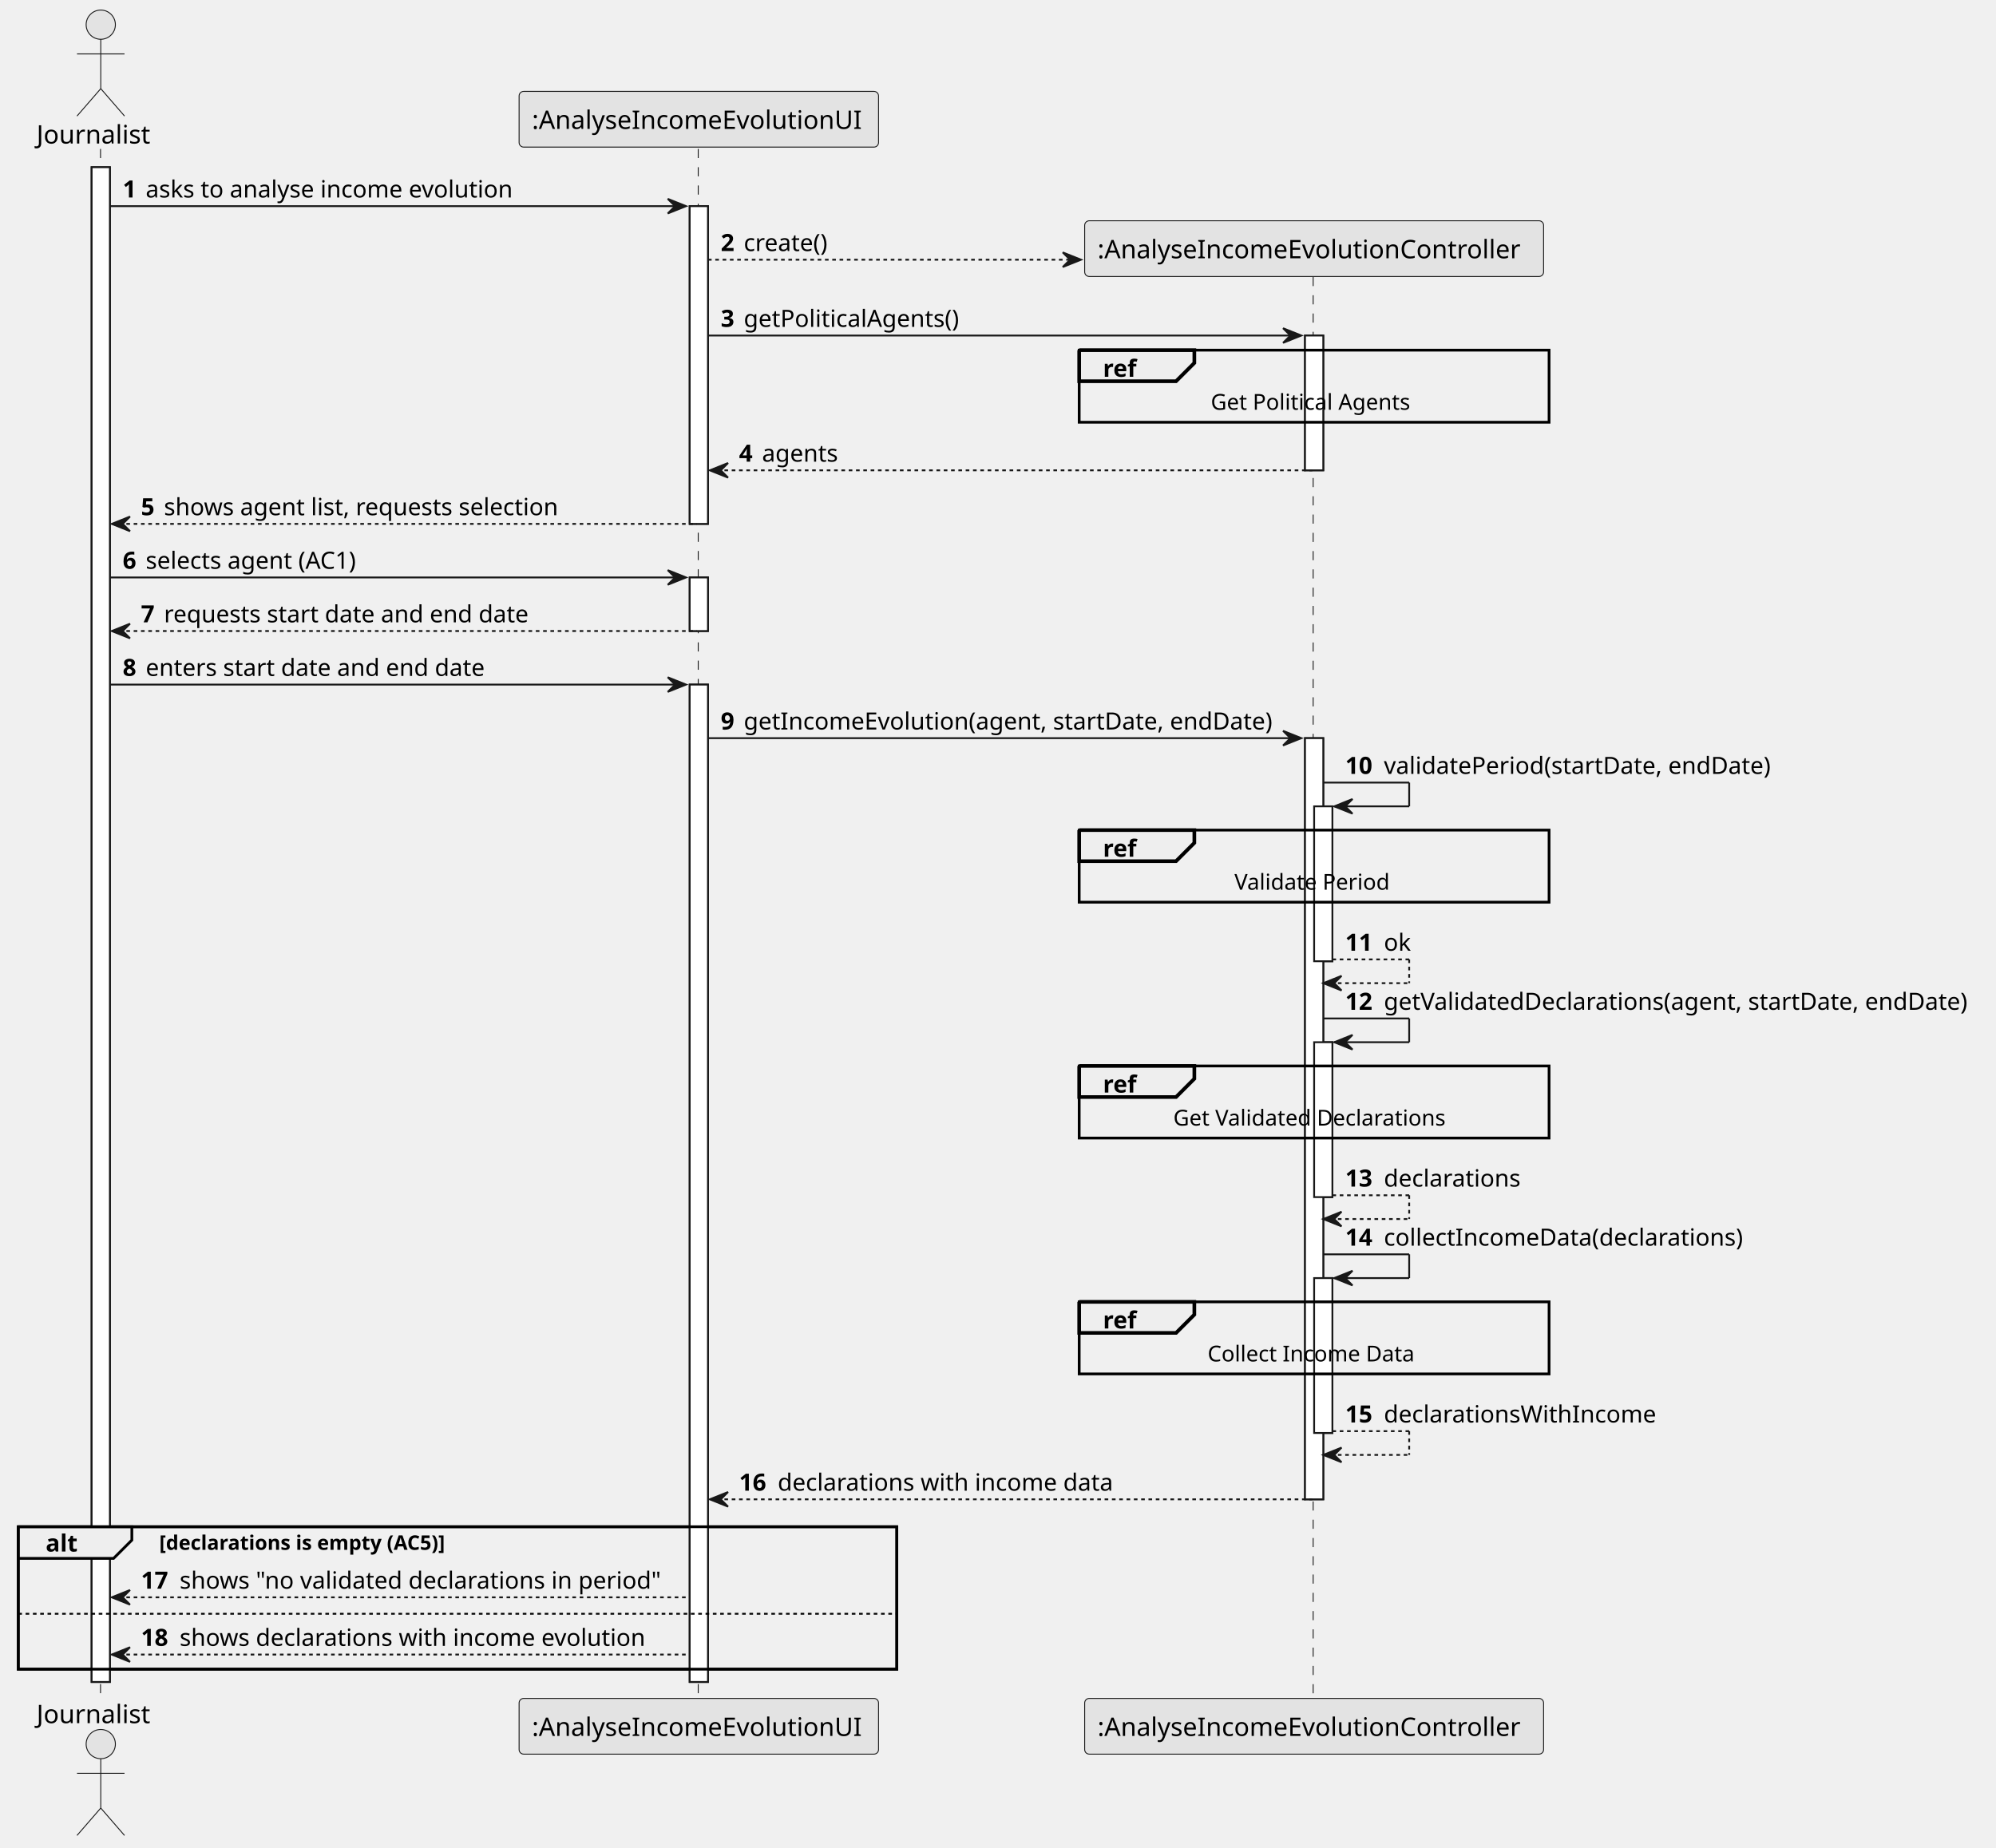
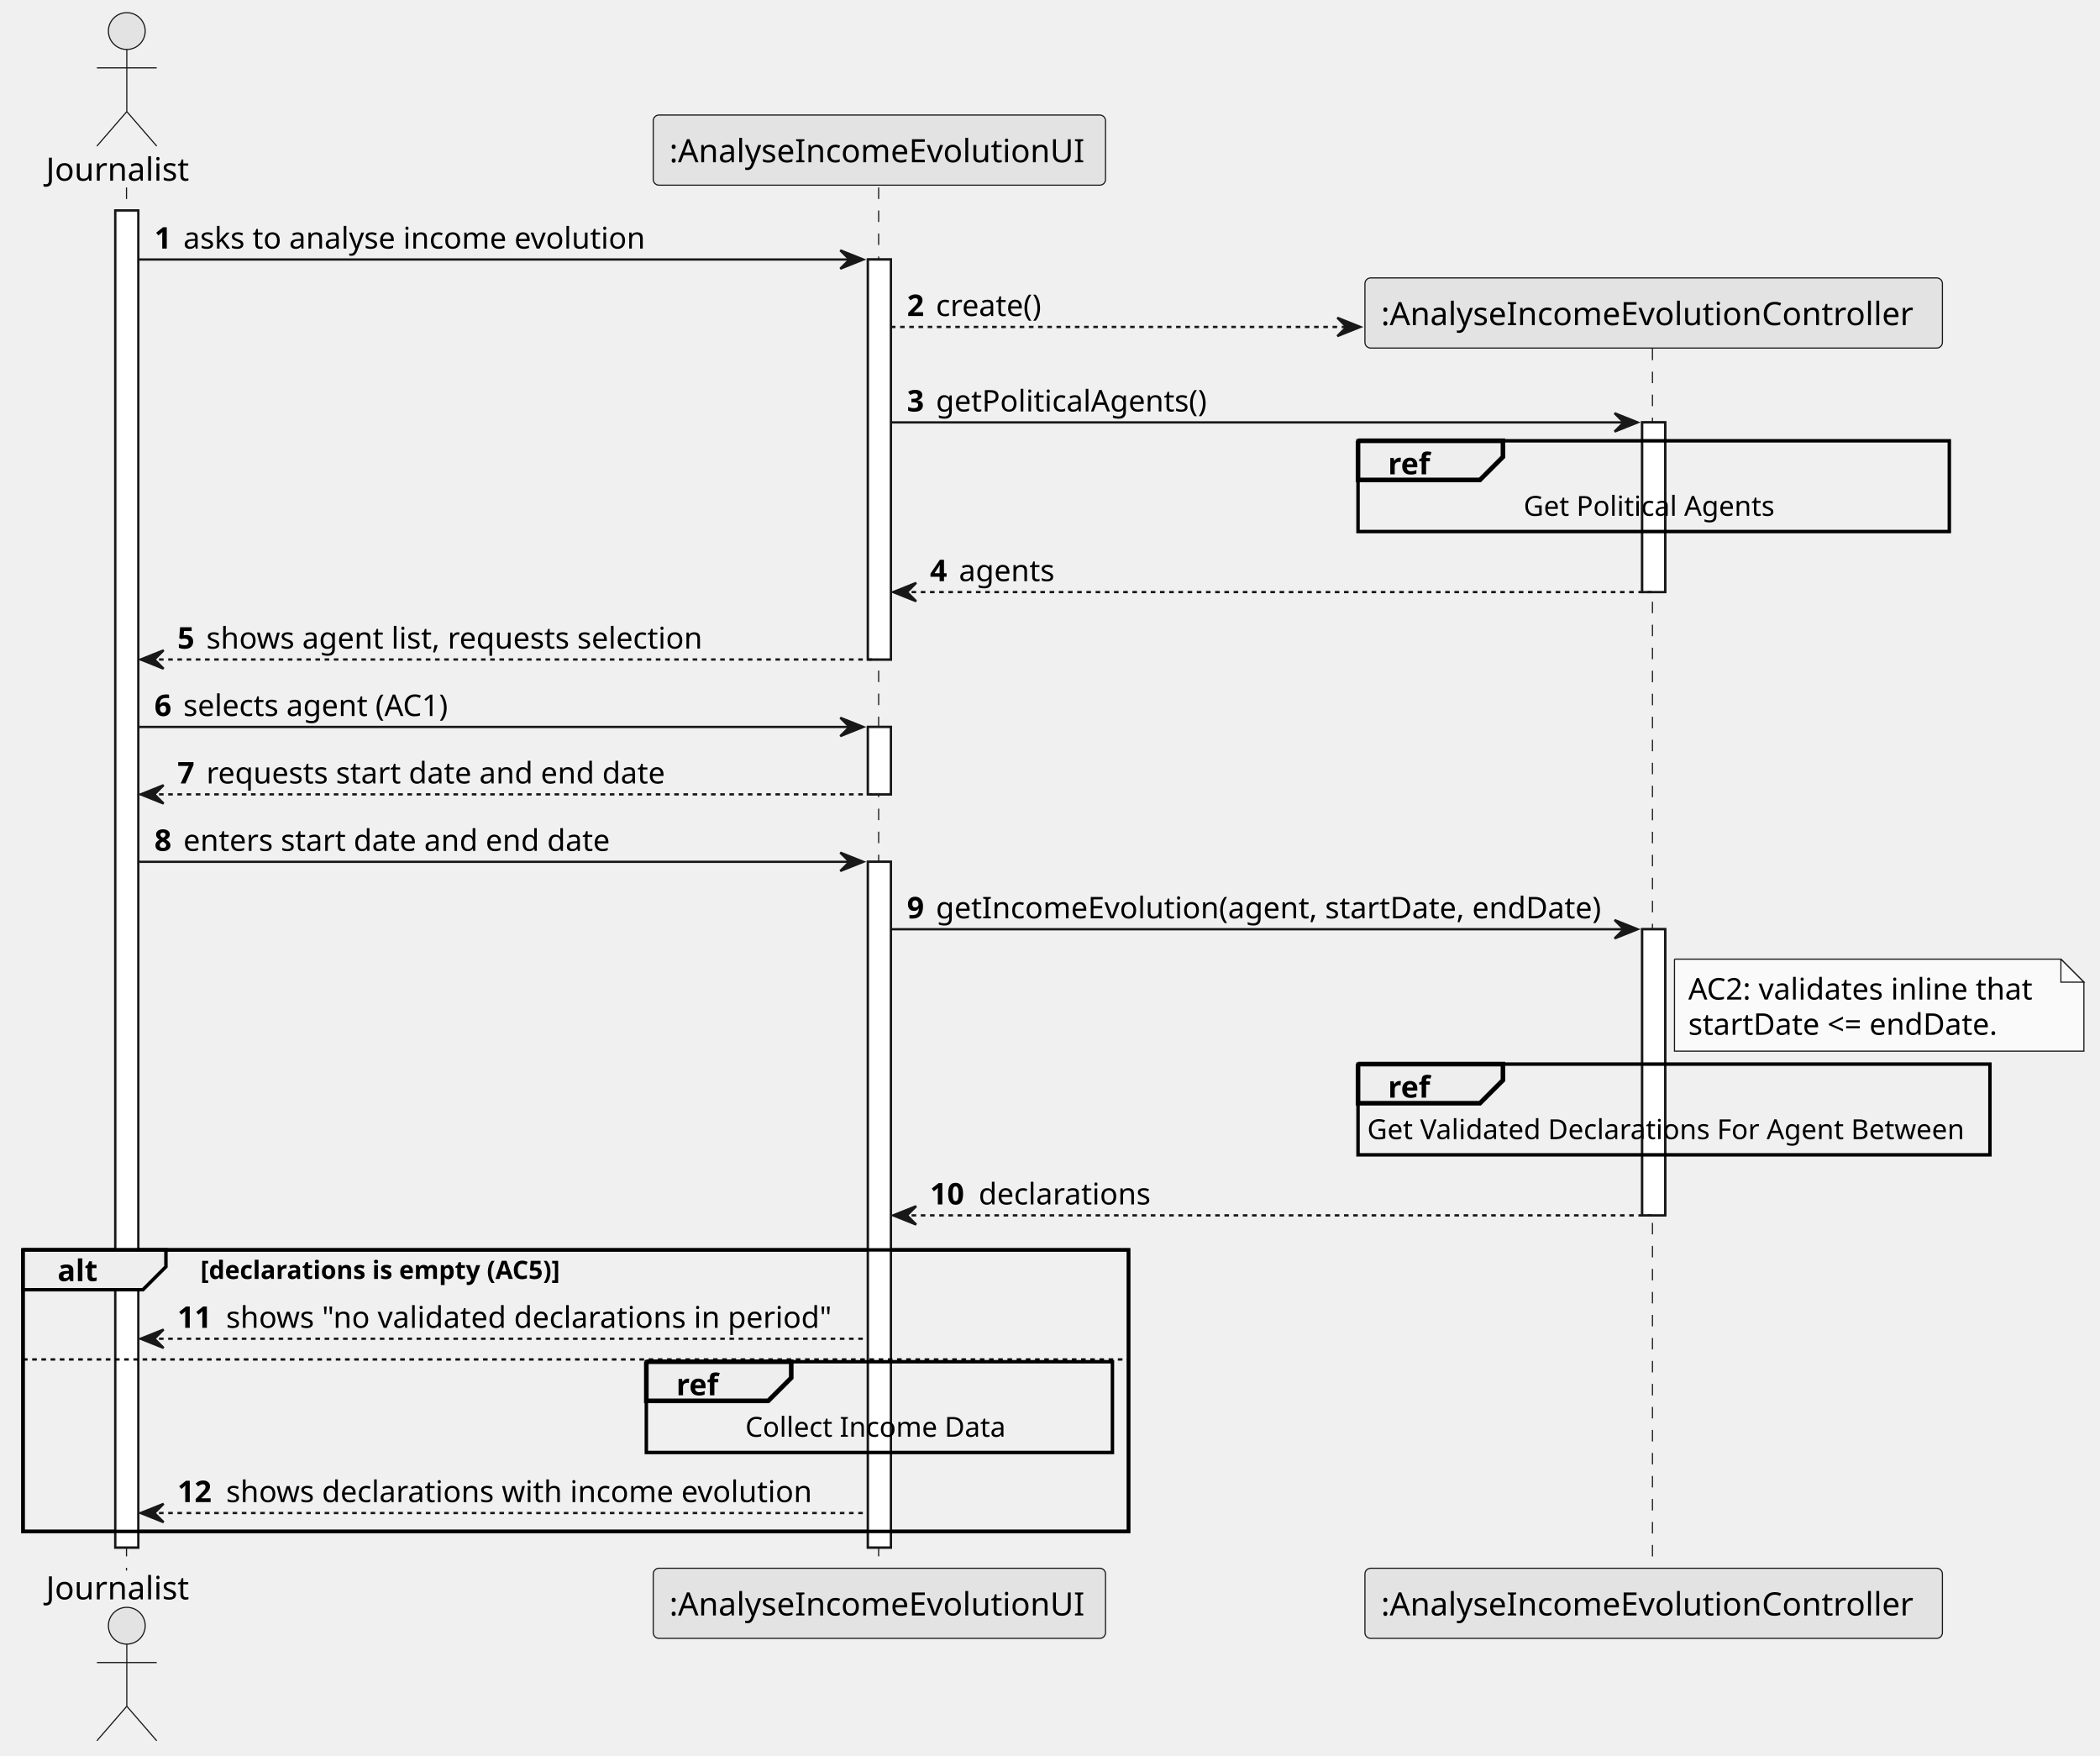
- <svg xmlns="http://www.w3.org/2000/svg" contentStyleType="text/css" data-diagram-type="SEQUENCE" height="1011px" preserveAspectRatio="none" style="width:1092px;height:1011px;background:#FFFFFF;" version="1.1" viewBox="0 0 1092 1011" width="1092px" zoomAndPan="magnify">
+ <svg xmlns="http://www.w3.org/2000/svg" contentStyleType="text/css" data-diagram-type="SEQUENCE" height="763px" preserveAspectRatio="none" style="width:913px;height:763px;background:#FFFFFF;" version="1.1" viewBox="0 0 913 763" width="913px" zoomAndPan="magnify">
  <defs />
  <g>
    <g>
-       <rect fill="#FFFFFF" height="828.852" style="stroke:#181818;stroke-width:1;" width="10" x="50.129" y="91.488" />
+       <rect fill="#FFFFFF" height="581.166" style="stroke:#181818;stroke-width:1;" width="10" x="50.129" y="91.488" />
    </g>
    <g>
      <rect fill="#FFFFFF" height="173.863" style="stroke:#181818;stroke-width:1;" width="10" x="377.322" y="112.799" />
    </g>
    <g>
      <rect fill="#FFFFFF" height="29.311" style="stroke:#181818;stroke-width:1;" width="10" x="377.322" y="315.973" />
    </g>
    <g>
-       <rect fill="#FFFFFF" height="545.746" style="stroke:#181818;stroke-width:1;" width="10" x="377.322" y="374.594" />
+       <rect fill="#FFFFFF" height="298.06" style="stroke:#181818;stroke-width:1;" width="10" x="377.322" y="374.594" />
    </g>
    <g>
      <rect fill="#FFFFFF" height="73.754" style="stroke:#181818;stroke-width:1;" width="10" x="713.956" y="183.598" />
    </g>
    <g>
-       <rect fill="#FFFFFF" height="416.504" style="stroke:#181818;stroke-width:1;" width="10" x="713.956" y="403.904" />
+       <rect fill="#FFFFFF" height="124.375" style="stroke:#181818;stroke-width:1;" width="10" x="713.956" y="403.904" />
    </g>
-     <g>
-       <rect fill="#FFFFFF" height="84.754" style="stroke:#181818;stroke-width:1;" width="10" x="718.956" y="441.215" />
-     </g>
-     <g>
-       <rect fill="#FFFFFF" height="84.754" style="stroke:#181818;stroke-width:1;" width="10" x="718.956" y="570.279" />
-     </g>
-     <g>
-       <rect fill="#FFFFFF" height="84.754" style="stroke:#181818;stroke-width:1;" width="10" x="718.956" y="699.344" />
-     </g>
-     <rect fill="none" height="77.932" style="stroke:#000000;stroke-width:1.5;" width="480.643" x="10" y="835.408" />
+     <rect fill="none" height="122.375" style="stroke:#000000;stroke-width:1.5;" width="480.643" x="10" y="543.279" />
    <g class="participant-lifeline" data-entity-uid="part1" data-qualified-name="Journalist" id="part1-lifeline">
      <g>
-         <rect fill="#000000" fill-opacity="0" height="848.852" width="8" x="51.129" y="81.488" />
-         <line style="stroke:#181818;stroke-width:0.5;stroke-dasharray:5,5;" x1="55" x2="55" y1="81.488" y2="930.34" />
+         <rect fill="#000000" fill-opacity="0" height="601.166" width="8" x="51.129" y="81.488" />
+         <line style="stroke:#181818;stroke-width:0.5;stroke-dasharray:5,5;" x1="55" x2="55" y1="81.488" y2="682.654" />
      </g>
    </g>
    <g class="participant-lifeline" data-entity-uid="part2" data-qualified-name="UI" id="part2-lifeline">
      <g>
-         <rect fill="#000000" fill-opacity="0" height="848.852" width="8" x="378.322" y="81.488" />
-         <line style="stroke:#181818;stroke-width:0.5;stroke-dasharray:5,5;" x1="382" x2="382" y1="81.488" y2="930.34" />
+         <rect fill="#000000" fill-opacity="0" height="601.166" width="8" x="378.322" y="81.488" />
+         <line style="stroke:#181818;stroke-width:0.5;stroke-dasharray:5,5;" x1="382" x2="382" y1="81.488" y2="682.654" />
      </g>
    </g>
    <g class="participant-lifeline" data-entity-uid="part3" data-qualified-name="CTRL" id="part3-lifeline">
      <g>
-         <rect fill="#000000" fill-opacity="0" height="778.797" width="8" x="714.956" y="151.543" />
-         <line style="stroke:#181818;stroke-width:0.5;stroke-dasharray:5,5;" x1="718.42" x2="718.42" y1="151.543" y2="930.34" />
+         <rect fill="#000000" fill-opacity="0" height="531.111" width="8" x="714.956" y="151.543" />
+         <line style="stroke:#181818;stroke-width:0.5;stroke-dasharray:5,5;" x1="718.42" x2="718.42" y1="151.543" y2="682.654" />
      </g>
    </g>
    <g class="participant participant-head" data-entity-uid="part1" data-qualified-name="Journalist" id="part1-head">
      <text fill="#000000" font-family="sans-serif" font-size="14" lengthAdjust="spacing" textLength="64.258" x="20" y="78.535">Journalist</text>
      <ellipse cx="55.129" cy="13.5" fill="#E3E3E3" rx="8" ry="8" style="stroke:#181818;stroke-width:0.5;" />
      <path d="M55.129,21.5 L55.129,48.5 M42.129,29.5 L68.129,29.5 M55.129,48.5 L42.129,63.5 M55.129,48.5 L68.129,63.5" fill="none" style="stroke:#181818;stroke-width:0.5;" />
    </g>
    <g class="participant participant-tail" data-entity-uid="part1" data-qualified-name="Journalist" id="part1-tail">
-       <text fill="#000000" font-family="sans-serif" font-size="14" lengthAdjust="spacing" textLength="64.258" x="20" y="942.875">Journalist</text>
-       <ellipse cx="55.129" cy="954.328" fill="#E3E3E3" rx="8" ry="8" style="stroke:#181818;stroke-width:0.5;" />
-       <path d="M55.129,962.328 L55.129,989.328 M42.129,970.328 L68.129,970.328 M55.129,989.328 L42.129,1004.328 M55.129,989.328 L68.129,1004.328" fill="none" style="stroke:#181818;stroke-width:0.5;" />
+       <text fill="#000000" font-family="sans-serif" font-size="14" lengthAdjust="spacing" textLength="64.258" x="20" y="695.189">Journalist</text>
+       <ellipse cx="55.129" cy="706.643" fill="#E3E3E3" rx="8" ry="8" style="stroke:#181818;stroke-width:0.5;" />
+       <path d="M55.129,714.643 L55.129,741.643 M42.129,722.643 L68.129,722.643 M55.129,741.643 L42.129,756.643 M55.129,741.643 L68.129,756.643" fill="none" style="stroke:#181818;stroke-width:0.5;" />
    </g>
    <g class="participant participant-head" data-entity-uid="part2" data-qualified-name="UI" id="part2-head">
      <rect fill="#E3E3E3" height="30.488" rx="2.5" ry="2.5" style="stroke:#181818;stroke-width:0.5;" width="196.643" x="284" y="50" />
      <text fill="#000000" font-family="sans-serif" font-size="14" lengthAdjust="spacing" textLength="182.643" x="291" y="70.535">:AnalyseIncomeEvolutionUI</text>
    </g>
    <g class="participant participant-tail" data-entity-uid="part2" data-qualified-name="UI" id="part2-tail">
-       <rect fill="#E3E3E3" height="30.488" rx="2.5" ry="2.5" style="stroke:#181818;stroke-width:0.5;" width="196.643" x="284" y="929.34" />
-       <text fill="#000000" font-family="sans-serif" font-size="14" lengthAdjust="spacing" textLength="182.643" x="291" y="949.875">:AnalyseIncomeEvolutionUI</text>
+       <rect fill="#E3E3E3" height="30.488" rx="2.5" ry="2.5" style="stroke:#181818;stroke-width:0.5;" width="196.643" x="284" y="681.654" />
+       <text fill="#000000" font-family="sans-serif" font-size="14" lengthAdjust="spacing" textLength="182.643" x="291" y="702.189">:AnalyseIncomeEvolutionUI</text>
    </g>
    <g class="participant participant-tail" data-entity-uid="part3" data-qualified-name="CTRL" id="part3-tail">
-       <rect fill="#E3E3E3" height="30.488" rx="2.5" ry="2.5" style="stroke:#181818;stroke-width:0.5;" width="251.07" x="593.42" y="929.34" />
-       <text fill="#000000" font-family="sans-serif" font-size="14" lengthAdjust="spacing" textLength="237.07" x="600.42" y="949.875">:AnalyseIncomeEvolutionController</text>
+       <rect fill="#E3E3E3" height="30.488" rx="2.5" ry="2.5" style="stroke:#181818;stroke-width:0.5;" width="251.07" x="593.42" y="681.654" />
+       <text fill="#000000" font-family="sans-serif" font-size="14" lengthAdjust="spacing" textLength="237.07" x="600.42" y="702.189">:AnalyseIncomeEvolutionController</text>
    </g>
    <g>
-       <rect fill="#FFFFFF" height="828.852" style="stroke:#181818;stroke-width:1;" width="10" x="50.129" y="91.488" />
+       <rect fill="#FFFFFF" height="581.166" style="stroke:#181818;stroke-width:1;" width="10" x="50.129" y="91.488" />
    </g>
    <g>
      <rect fill="#FFFFFF" height="173.863" style="stroke:#181818;stroke-width:1;" width="10" x="377.322" y="112.799" />
    </g>
    <g>
      <rect fill="#FFFFFF" height="29.311" style="stroke:#181818;stroke-width:1;" width="10" x="377.322" y="315.973" />
    </g>
    <g>
-       <rect fill="#FFFFFF" height="545.746" style="stroke:#181818;stroke-width:1;" width="10" x="377.322" y="374.594" />
+       <rect fill="#FFFFFF" height="298.06" style="stroke:#181818;stroke-width:1;" width="10" x="377.322" y="374.594" />
    </g>
    <g>
      <rect fill="#FFFFFF" height="73.754" style="stroke:#181818;stroke-width:1;" width="10" x="713.956" y="183.598" />
    </g>
    <g>
-       <rect fill="#FFFFFF" height="416.504" style="stroke:#181818;stroke-width:1;" width="10" x="713.956" y="403.904" />
-     </g>
-     <g>
-       <rect fill="#FFFFFF" height="84.754" style="stroke:#181818;stroke-width:1;" width="10" x="718.956" y="441.215" />
-     </g>
-     <g>
-       <rect fill="#FFFFFF" height="84.754" style="stroke:#181818;stroke-width:1;" width="10" x="718.956" y="570.279" />
-     </g>
-     <g>
-       <rect fill="#FFFFFF" height="84.754" style="stroke:#181818;stroke-width:1;" width="10" x="718.956" y="699.344" />
+       <rect fill="#FFFFFF" height="124.375" style="stroke:#181818;stroke-width:1;" width="10" x="713.956" y="403.904" />
    </g>
    <g class="message" data-entity-1="part1" data-entity-2="part2" id="msg1">
      <polygon fill="#181818" points="365.322,108.799,375.322,112.799,365.322,116.799,369.322,112.799" style="stroke:#181818;stroke-width:1;" />
      <line style="stroke:#181818;stroke-width:1;" x1="60.129" x2="371.322" y1="112.799" y2="112.799" />
      <text fill="#000000" font-family="sans-serif" font-size="13" font-weight="bold" lengthAdjust="spacing" textLength="8.576" x="67.129" y="108.057">1</text>
      <text fill="#000000" font-family="sans-serif" font-size="13" lengthAdjust="spacing" textLength="208.482" x="79.705" y="108.057">asks to analyse income evolution</text>
    </g>
    <g class="message" data-entity-1="part2" data-entity-2="part3" id="msg2">
      <polygon fill="#181818" points="581.42,138.109,591.42,142.109,581.42,146.109,585.42,142.109" style="stroke:#181818;stroke-width:1;" />
      <line style="stroke:#181818;stroke-width:1;stroke-dasharray:2,2;" x1="387.322" x2="587.42" y1="142.109" y2="142.109" />
      <text fill="#000000" font-family="sans-serif" font-size="13" font-weight="bold" lengthAdjust="spacing" textLength="8.576" x="394.322" y="137.367">2</text>
      <text fill="#000000" font-family="sans-serif" font-size="13" lengthAdjust="spacing" textLength="46.96" x="406.897" y="137.367">create()</text>
    </g>
    <rect fill="#E3E3E3" height="30.488" rx="2.5" ry="2.5" style="stroke:#181818;stroke-width:0.5;" width="251.07" x="593.42" y="120.799" />
    <text fill="#000000" font-family="sans-serif" font-size="14" lengthAdjust="spacing" textLength="237.07" x="600.42" y="141.334">:AnalyseIncomeEvolutionController</text>
    <g class="message" data-entity-1="part2" data-entity-2="part3" id="msg4">
      <polygon fill="#181818" points="701.956,179.598,711.956,183.598,701.956,187.598,705.956,183.598" style="stroke:#181818;stroke-width:1;" />
      <line style="stroke:#181818;stroke-width:1;" x1="387.322" x2="707.956" y1="183.598" y2="183.598" />
      <text fill="#000000" font-family="sans-serif" font-size="13" font-weight="bold" lengthAdjust="spacing" textLength="8.576" x="394.322" y="178.856">3</text>
      <text fill="#000000" font-family="sans-serif" font-size="13" lengthAdjust="spacing" textLength="121.443" x="406.897" y="178.856">getPoliticalAgents()</text>
    </g>
    <rect fill="none" height="39.443" style="stroke:#000000;stroke-width:1.5;" width="257.07" x="590.42" y="191.598" />
    <path d="M590.42,191.598 L653.42,191.598 L653.42,198.598 L643.42,208.598 L590.42,208.598 L590.42,191.598" fill="#EEEEEE" style="stroke:#000000;stroke-width:2;" />
    <text fill="#000000" font-family="sans-serif" font-size="13" font-weight="bold" lengthAdjust="spacing" textLength="18.916" x="603.42" y="206.166">ref</text>
    <text fill="#000000" font-family="sans-serif" font-size="12" lengthAdjust="spacing" textLength="113.08" x="662.415" y="224.199">Get Political Agents</text>
    <g class="message" data-entity-1="part3" data-entity-2="part2" id="msg5">
      <polygon fill="#181818" points="398.322,253.352,388.322,257.352,398.322,261.352,394.322,257.352" style="stroke:#181818;stroke-width:1;" />
      <line style="stroke:#181818;stroke-width:1;stroke-dasharray:2,2;" x1="392.322" x2="717.956" y1="257.352" y2="257.352" />
      <text fill="#000000" font-family="sans-serif" font-size="13" font-weight="bold" lengthAdjust="spacing" textLength="8.576" x="404.322" y="252.609">4</text>
      <text fill="#000000" font-family="sans-serif" font-size="13" lengthAdjust="spacing" textLength="42.085" x="416.897" y="252.609">agents</text>
    </g>
    <g class="message" data-entity-1="part2" data-entity-2="part1" id="msg6">
      <polygon fill="#181818" points="71.129,282.662,61.129,286.662,71.129,290.662,67.129,286.662" style="stroke:#181818;stroke-width:1;" />
      <line style="stroke:#181818;stroke-width:1;stroke-dasharray:2,2;" x1="65.129" x2="381.322" y1="286.662" y2="286.662" />
      <text fill="#000000" font-family="sans-serif" font-size="13" font-weight="bold" lengthAdjust="spacing" textLength="8.576" x="77.129" y="281.92">5</text>
      <text fill="#000000" font-family="sans-serif" font-size="13" lengthAdjust="spacing" textLength="224.726" x="89.705" y="281.92">shows agent list, requests selection</text>
    </g>
    <g class="message" data-entity-1="part1" data-entity-2="part2" id="msg7">
      <polygon fill="#181818" points="365.322,311.973,375.322,315.973,365.322,319.973,369.322,315.973" style="stroke:#181818;stroke-width:1;" />
      <line style="stroke:#181818;stroke-width:1;" x1="60.129" x2="371.322" y1="315.973" y2="315.973" />
      <text fill="#000000" font-family="sans-serif" font-size="13" font-weight="bold" lengthAdjust="spacing" textLength="8.576" x="67.129" y="311.231">6</text>
      <text fill="#000000" font-family="sans-serif" font-size="13" lengthAdjust="spacing" textLength="121.342" x="79.705" y="311.231">selects agent (AC1)</text>
    </g>
    <g class="message" data-entity-1="part2" data-entity-2="part1" id="msg8">
      <polygon fill="#181818" points="71.129,341.283,61.129,345.283,71.129,349.283,67.129,345.283" style="stroke:#181818;stroke-width:1;" />
      <line style="stroke:#181818;stroke-width:1;stroke-dasharray:2,2;" x1="65.129" x2="381.322" y1="345.283" y2="345.283" />
      <text fill="#000000" font-family="sans-serif" font-size="13" font-weight="bold" lengthAdjust="spacing" textLength="8.576" x="77.129" y="340.541">7</text>
      <text fill="#000000" font-family="sans-serif" font-size="13" lengthAdjust="spacing" textLength="205.442" x="89.705" y="340.541">requests start date and end date</text>
    </g>
    <g class="message" data-entity-1="part1" data-entity-2="part2" id="msg9">
      <polygon fill="#181818" points="365.322,370.594,375.322,374.594,365.322,378.594,369.322,374.594" style="stroke:#181818;stroke-width:1;" />
      <line style="stroke:#181818;stroke-width:1;" x1="60.129" x2="371.322" y1="374.594" y2="374.594" />
      <text fill="#000000" font-family="sans-serif" font-size="13" font-weight="bold" lengthAdjust="spacing" textLength="8.576" x="67.129" y="369.852">8</text>
      <text fill="#000000" font-family="sans-serif" font-size="13" lengthAdjust="spacing" textLength="190.633" x="79.705" y="369.852">enters start date and end date</text>
    </g>
    <g class="message" data-entity-1="part2" data-entity-2="part3" id="msg10">
      <polygon fill="#181818" points="701.956,399.904,711.956,403.904,701.956,407.904,705.956,403.904" style="stroke:#181818;stroke-width:1;" />
      <line style="stroke:#181818;stroke-width:1;" x1="387.322" x2="707.956" y1="403.904" y2="403.904" />
      <text fill="#000000" font-family="sans-serif" font-size="13" font-weight="bold" lengthAdjust="spacing" textLength="8.576" x="394.322" y="399.162">9</text>
      <text fill="#000000" font-family="sans-serif" font-size="13" lengthAdjust="spacing" textLength="295.058" x="406.897" y="399.162">getIncomeEvolution(agent, startDate, endDate)</text>
    </g>
-     <g class="message" data-entity-1="part3" data-entity-2="part3" id="msg11">
-       <line style="stroke:#181818;stroke-width:1;" x1="723.956" x2="770.956" y1="428.215" y2="428.215" />
-       <line style="stroke:#181818;stroke-width:1;" x1="770.956" x2="770.956" y1="428.215" y2="441.215" />
-       <line style="stroke:#181818;stroke-width:1;" x1="729.956" x2="770.956" y1="441.215" y2="441.215" />
-       <polygon fill="#181818" points="739.956,437.215,729.956,441.215,739.956,445.215,735.956,441.215" style="stroke:#181818;stroke-width:1;" />
-       <text fill="#000000" font-family="sans-serif" font-size="13" font-weight="bold" lengthAdjust="spacing" textLength="17.151" x="735.956" y="423.473">10</text>
-       <text fill="#000000" font-family="sans-serif" font-size="13" lengthAdjust="spacing" textLength="215.63" x="757.107" y="423.473">validatePeriod(startDate, endDate)</text>
+     <path d="M728,416.904 L728,456.904 L906,456.904 L906,426.904 L896,416.904 L728,416.904" fill="#FAFAFA" style="stroke:#181818;stroke-width:0.5;" />
+     <path d="M896,416.904 L896,426.904 L906,426.904 L896,416.904" fill="#FAFAFA" style="stroke:#181818;stroke-width:0.5;" />
+     <text fill="#000000" font-family="sans-serif" font-size="13" lengthAdjust="spacing" textLength="157.777" x="734" y="434.473">AC2: validates inline that</text>
+     <text fill="#000000" font-family="sans-serif" font-size="13" lengthAdjust="spacing" textLength="143.394" x="734" y="449.783">startDate &lt;= endDate.</text>
+     <rect fill="none" height="39.443" style="stroke:#000000;stroke-width:1.5;" width="274.731" x="590.42" y="462.525" />
+     <path d="M590.42,462.525 L653.42,462.525 L653.42,469.525 L643.42,479.525 L590.42,479.525 L590.42,462.525" fill="#EEEEEE" style="stroke:#000000;stroke-width:2;" />
+     <text fill="#000000" font-family="sans-serif" font-size="13" font-weight="bold" lengthAdjust="spacing" textLength="18.916" x="603.42" y="477.094">ref</text>
+     <text fill="#000000" font-family="sans-serif" font-size="12" lengthAdjust="spacing" textLength="266.731" x="594.42" y="495.127">Get Validated Declarations For Agent Between</text>
+     <g class="message" data-entity-1="part3" data-entity-2="part2" id="msg11">
+       <polygon fill="#181818" points="398.322,524.279,388.322,528.279,398.322,532.279,394.322,528.279" style="stroke:#181818;stroke-width:1;" />
+       <line style="stroke:#181818;stroke-width:1;stroke-dasharray:2,2;" x1="392.322" x2="717.956" y1="528.279" y2="528.279" />
+       <text fill="#000000" font-family="sans-serif" font-size="13" font-weight="bold" lengthAdjust="spacing" textLength="17.151" x="404.322" y="523.537">10</text>
+       <text fill="#000000" font-family="sans-serif" font-size="13" lengthAdjust="spacing" textLength="76.819" x="425.473" y="523.537">declarations</text>
    </g>
-     <rect fill="none" height="39.443" style="stroke:#000000;stroke-width:1.5;" width="257.07" x="590.42" y="454.215" />
-     <path d="M590.42,454.215 L653.42,454.215 L653.42,461.215 L643.42,471.215 L590.42,471.215 L590.42,454.215" fill="#EEEEEE" style="stroke:#000000;stroke-width:2;" />
-     <text fill="#000000" font-family="sans-serif" font-size="13" font-weight="bold" lengthAdjust="spacing" textLength="18.916" x="603.42" y="468.783">ref</text>
-     <text fill="#000000" font-family="sans-serif" font-size="12" lengthAdjust="spacing" textLength="87.182" x="675.365" y="486.816">Validate Period</text>
-     <g class="message" data-entity-1="part3" data-entity-2="part3" id="msg12">
-       <line style="stroke:#181818;stroke-width:1;stroke-dasharray:2,2;" x1="728.956" x2="770.956" y1="524.969" y2="524.969" />
-       <line style="stroke:#181818;stroke-width:1;stroke-dasharray:2,2;" x1="770.956" x2="770.956" y1="524.969" y2="537.969" />
-       <line style="stroke:#181818;stroke-width:1;stroke-dasharray:2,2;" x1="723.956" x2="770.956" y1="537.969" y2="537.969" />
-       <polygon fill="#181818" points="733.956,533.969,723.956,537.969,733.956,541.969,729.956,537.969" style="stroke:#181818;stroke-width:1;" />
-       <text fill="#000000" font-family="sans-serif" font-size="13" font-weight="bold" lengthAdjust="spacing" textLength="17.151" x="735.956" y="520.227">11</text>
-       <text fill="#000000" font-family="sans-serif" font-size="13" lengthAdjust="spacing" textLength="15.584" x="757.107" y="520.227">ok</text>
+     <path d="M10,543.279 L72.139,543.279 L72.139,550.59 L62.139,560.59 L10,560.59 L10,543.279" fill="#EEEEEE" style="stroke:#000000;stroke-width:1.5;" />
+     <rect fill="none" height="122.375" style="stroke:#000000;stroke-width:1.5;" width="480.643" x="10" y="543.279" />
+     <text fill="#000000" font-family="sans-serif" font-size="13" font-weight="bold" lengthAdjust="spacing" textLength="17.139" x="25" y="556.848">alt</text>
+     <text fill="#000000" font-family="sans-serif" font-size="11" font-weight="bold" lengthAdjust="spacing" textLength="165.048" x="87.139" y="555.914">[declarations is empty (AC5)]</text>
+     <g class="message" data-entity-1="part2" data-entity-2="part1" id="msg12">
+       <polygon fill="#181818" points="71.129,577.9,61.129,581.9,71.129,585.9,67.129,581.9" style="stroke:#181818;stroke-width:1;" />
+       <line style="stroke:#181818;stroke-width:1;stroke-dasharray:2,2;" x1="65.129" x2="376.322" y1="581.9" y2="581.9" />
+       <text fill="#000000" font-family="sans-serif" font-size="13" font-weight="bold" lengthAdjust="spacing" textLength="17.151" x="77.129" y="577.158">11</text>
+       <text fill="#000000" font-family="sans-serif" font-size="13" lengthAdjust="spacing" textLength="272.041" x="98.28" y="577.158">shows "no validated declarations in period"</text>
    </g>
-     <g class="message" data-entity-1="part3" data-entity-2="part3" id="msg13">
-       <line style="stroke:#181818;stroke-width:1;" x1="723.956" x2="770.956" y1="557.279" y2="557.279" />
-       <line style="stroke:#181818;stroke-width:1;" x1="770.956" x2="770.956" y1="557.279" y2="570.279" />
-       <line style="stroke:#181818;stroke-width:1;" x1="729.956" x2="770.956" y1="570.279" y2="570.279" />
-       <polygon fill="#181818" points="739.956,566.279,729.956,570.279,739.956,574.279,735.956,570.279" style="stroke:#181818;stroke-width:1;" />
-       <text fill="#000000" font-family="sans-serif" font-size="13" font-weight="bold" lengthAdjust="spacing" textLength="17.151" x="735.956" y="552.537">12</text>
-       <text fill="#000000" font-family="sans-serif" font-size="13" lengthAdjust="spacing" textLength="328.18" x="757.107" y="552.537">getValidatedDeclarations(agent, startDate, endDate)</text>
-     </g>
-     <rect fill="none" height="39.443" style="stroke:#000000;stroke-width:1.5;" width="257.07" x="590.42" y="583.279" />
-     <path d="M590.42,583.279 L653.42,583.279 L653.42,590.279 L643.42,600.279 L590.42,600.279 L590.42,583.279" fill="#EEEEEE" style="stroke:#000000;stroke-width:2;" />
-     <text fill="#000000" font-family="sans-serif" font-size="13" font-weight="bold" lengthAdjust="spacing" textLength="18.916" x="603.42" y="597.848">ref</text>
-     <text fill="#000000" font-family="sans-serif" font-size="12" lengthAdjust="spacing" textLength="154.102" x="641.905" y="615.881">Get Validated Declarations</text>
-     <g class="message" data-entity-1="part3" data-entity-2="part3" id="msg14">
-       <line style="stroke:#181818;stroke-width:1;stroke-dasharray:2,2;" x1="728.956" x2="770.956" y1="654.033" y2="654.033" />
-       <line style="stroke:#181818;stroke-width:1;stroke-dasharray:2,2;" x1="770.956" x2="770.956" y1="654.033" y2="667.033" />
-       <line style="stroke:#181818;stroke-width:1;stroke-dasharray:2,2;" x1="723.956" x2="770.956" y1="667.033" y2="667.033" />
-       <polygon fill="#181818" points="733.956,663.033,723.956,667.033,733.956,671.033,729.956,667.033" style="stroke:#181818;stroke-width:1;" />
-       <text fill="#000000" font-family="sans-serif" font-size="13" font-weight="bold" lengthAdjust="spacing" textLength="17.151" x="735.956" y="649.291">13</text>
-       <text fill="#000000" font-family="sans-serif" font-size="13" lengthAdjust="spacing" textLength="76.819" x="757.107" y="649.291">declarations</text>
-     </g>
-     <g class="message" data-entity-1="part3" data-entity-2="part3" id="msg15">
-       <line style="stroke:#181818;stroke-width:1;" x1="723.956" x2="770.956" y1="686.344" y2="686.344" />
-       <line style="stroke:#181818;stroke-width:1;" x1="770.956" x2="770.956" y1="686.344" y2="699.344" />
-       <line style="stroke:#181818;stroke-width:1;" x1="729.956" x2="770.956" y1="699.344" y2="699.344" />
-       <polygon fill="#181818" points="739.956,695.344,729.956,699.344,739.956,703.344,735.956,699.344" style="stroke:#181818;stroke-width:1;" />
-       <text fill="#000000" font-family="sans-serif" font-size="13" font-weight="bold" lengthAdjust="spacing" textLength="17.151" x="735.956" y="681.602">14</text>
-       <text fill="#000000" font-family="sans-serif" font-size="13" lengthAdjust="spacing" textLength="200.992" x="757.107" y="681.602">collectIncomeData(declarations)</text>
-     </g>
-     <rect fill="none" height="39.443" style="stroke:#000000;stroke-width:1.5;" width="257.07" x="590.42" y="712.344" />
-     <path d="M590.42,712.344 L653.42,712.344 L653.42,719.344 L643.42,729.344 L590.42,729.344 L590.42,712.344" fill="#EEEEEE" style="stroke:#000000;stroke-width:2;" />
-     <text fill="#000000" font-family="sans-serif" font-size="13" font-weight="bold" lengthAdjust="spacing" textLength="18.916" x="603.42" y="726.912">ref</text>
-     <text fill="#000000" font-family="sans-serif" font-size="12" lengthAdjust="spacing" textLength="116.566" x="660.672" y="744.945">Collect Income Data</text>
-     <g class="message" data-entity-1="part3" data-entity-2="part3" id="msg16">
-       <line style="stroke:#181818;stroke-width:1;stroke-dasharray:2,2;" x1="728.956" x2="770.956" y1="783.098" y2="783.098" />
-       <line style="stroke:#181818;stroke-width:1;stroke-dasharray:2,2;" x1="770.956" x2="770.956" y1="783.098" y2="796.098" />
-       <line style="stroke:#181818;stroke-width:1;stroke-dasharray:2,2;" x1="723.956" x2="770.956" y1="796.098" y2="796.098" />
-       <polygon fill="#181818" points="733.956,792.098,723.956,796.098,733.956,800.098,729.956,796.098" style="stroke:#181818;stroke-width:1;" />
-       <text fill="#000000" font-family="sans-serif" font-size="13" font-weight="bold" lengthAdjust="spacing" textLength="17.151" x="735.956" y="778.356">15</text>
-       <text fill="#000000" font-family="sans-serif" font-size="13" lengthAdjust="spacing" textLength="150.465" x="757.107" y="778.356">declarationsWithIncome</text>
-     </g>
-     <g class="message" data-entity-1="part3" data-entity-2="part2" id="msg17">
-       <polygon fill="#181818" points="398.322,816.408,388.322,820.408,398.322,824.408,394.322,820.408" style="stroke:#181818;stroke-width:1;" />
-       <line style="stroke:#181818;stroke-width:1;stroke-dasharray:2,2;" x1="392.322" x2="717.956" y1="820.408" y2="820.408" />
-       <text fill="#000000" font-family="sans-serif" font-size="13" font-weight="bold" lengthAdjust="spacing" textLength="17.151" x="404.322" y="815.666">16</text>
-       <text fill="#000000" font-family="sans-serif" font-size="13" lengthAdjust="spacing" textLength="189.116" x="425.473" y="815.666">declarations with income data</text>
-     </g>
-     <path d="M10,835.408 L72.139,835.408 L72.139,842.719 L62.139,852.719 L10,852.719 L10,835.408" fill="#EEEEEE" style="stroke:#000000;stroke-width:1.5;" />
-     <rect fill="none" height="77.932" style="stroke:#000000;stroke-width:1.5;" width="480.643" x="10" y="835.408" />
-     <text fill="#000000" font-family="sans-serif" font-size="13" font-weight="bold" lengthAdjust="spacing" textLength="17.139" x="25" y="848.977">alt</text>
-     <text fill="#000000" font-family="sans-serif" font-size="11" font-weight="bold" lengthAdjust="spacing" textLength="165.048" x="87.139" y="848.043">[declarations is empty (AC5)]</text>
-     <g class="message" data-entity-1="part2" data-entity-2="part1" id="msg18">
-       <polygon fill="#181818" points="71.129,870.029,61.129,874.029,71.129,878.029,67.129,874.029" style="stroke:#181818;stroke-width:1;" />
-       <line style="stroke:#181818;stroke-width:1;stroke-dasharray:2,2;" x1="65.129" x2="376.322" y1="874.029" y2="874.029" />
-       <text fill="#000000" font-family="sans-serif" font-size="13" font-weight="bold" lengthAdjust="spacing" textLength="17.151" x="77.129" y="869.287">17</text>
-       <text fill="#000000" font-family="sans-serif" font-size="13" lengthAdjust="spacing" textLength="272.041" x="98.28" y="869.287">shows "no validated declarations in period"</text>
-     </g>
-     <line style="stroke:#000000;stroke-width:1;stroke-dasharray:2,2;" x1="10" x2="490.643" y1="883.029" y2="883.029" />
-     <g class="message" data-entity-1="part2" data-entity-2="part1" id="msg19">
-       <polygon fill="#181818" points="71.129,901.34,61.129,905.34,71.129,909.34,67.129,905.34" style="stroke:#181818;stroke-width:1;" />
-       <line style="stroke:#181818;stroke-width:1;stroke-dasharray:2,2;" x1="65.129" x2="376.322" y1="905.34" y2="905.34" />
-       <text fill="#000000" font-family="sans-serif" font-size="13" font-weight="bold" lengthAdjust="spacing" textLength="17.151" x="77.129" y="900.598">18</text>
-       <text fill="#000000" font-family="sans-serif" font-size="13" lengthAdjust="spacing" textLength="263.606" x="98.28" y="900.598">shows declarations with income evolution</text>
+     <line style="stroke:#000000;stroke-width:1;stroke-dasharray:2,2;" x1="10" x2="490.643" y1="590.9" y2="590.9" />
+     <rect fill="none" height="39.443" style="stroke:#000000;stroke-width:1.5;" width="202.643" x="281" y="591.9" />
+     <path d="M281,591.9 L344,591.9 L344,598.9 L334,608.9 L281,608.9 L281,591.9" fill="#EEEEEE" style="stroke:#000000;stroke-width:2;" />
+     <text fill="#000000" font-family="sans-serif" font-size="13" font-weight="bold" lengthAdjust="spacing" textLength="18.916" x="294" y="606.469">ref</text>
+     <text fill="#000000" font-family="sans-serif" font-size="12" lengthAdjust="spacing" textLength="116.566" x="324.039" y="624.502">Collect Income Data</text>
+     <g class="message" data-entity-1="part2" data-entity-2="part1" id="msg13">
+       <polygon fill="#181818" points="71.129,653.654,61.129,657.654,71.129,661.654,67.129,657.654" style="stroke:#181818;stroke-width:1;" />
+       <line style="stroke:#181818;stroke-width:1;stroke-dasharray:2,2;" x1="65.129" x2="376.322" y1="657.654" y2="657.654" />
+       <text fill="#000000" font-family="sans-serif" font-size="13" font-weight="bold" lengthAdjust="spacing" textLength="17.151" x="77.129" y="652.912">12</text>
+       <text fill="#000000" font-family="sans-serif" font-size="13" lengthAdjust="spacing" textLength="263.606" x="98.28" y="652.912">shows declarations with income evolution</text>
    </g>
  </g>
</svg>
